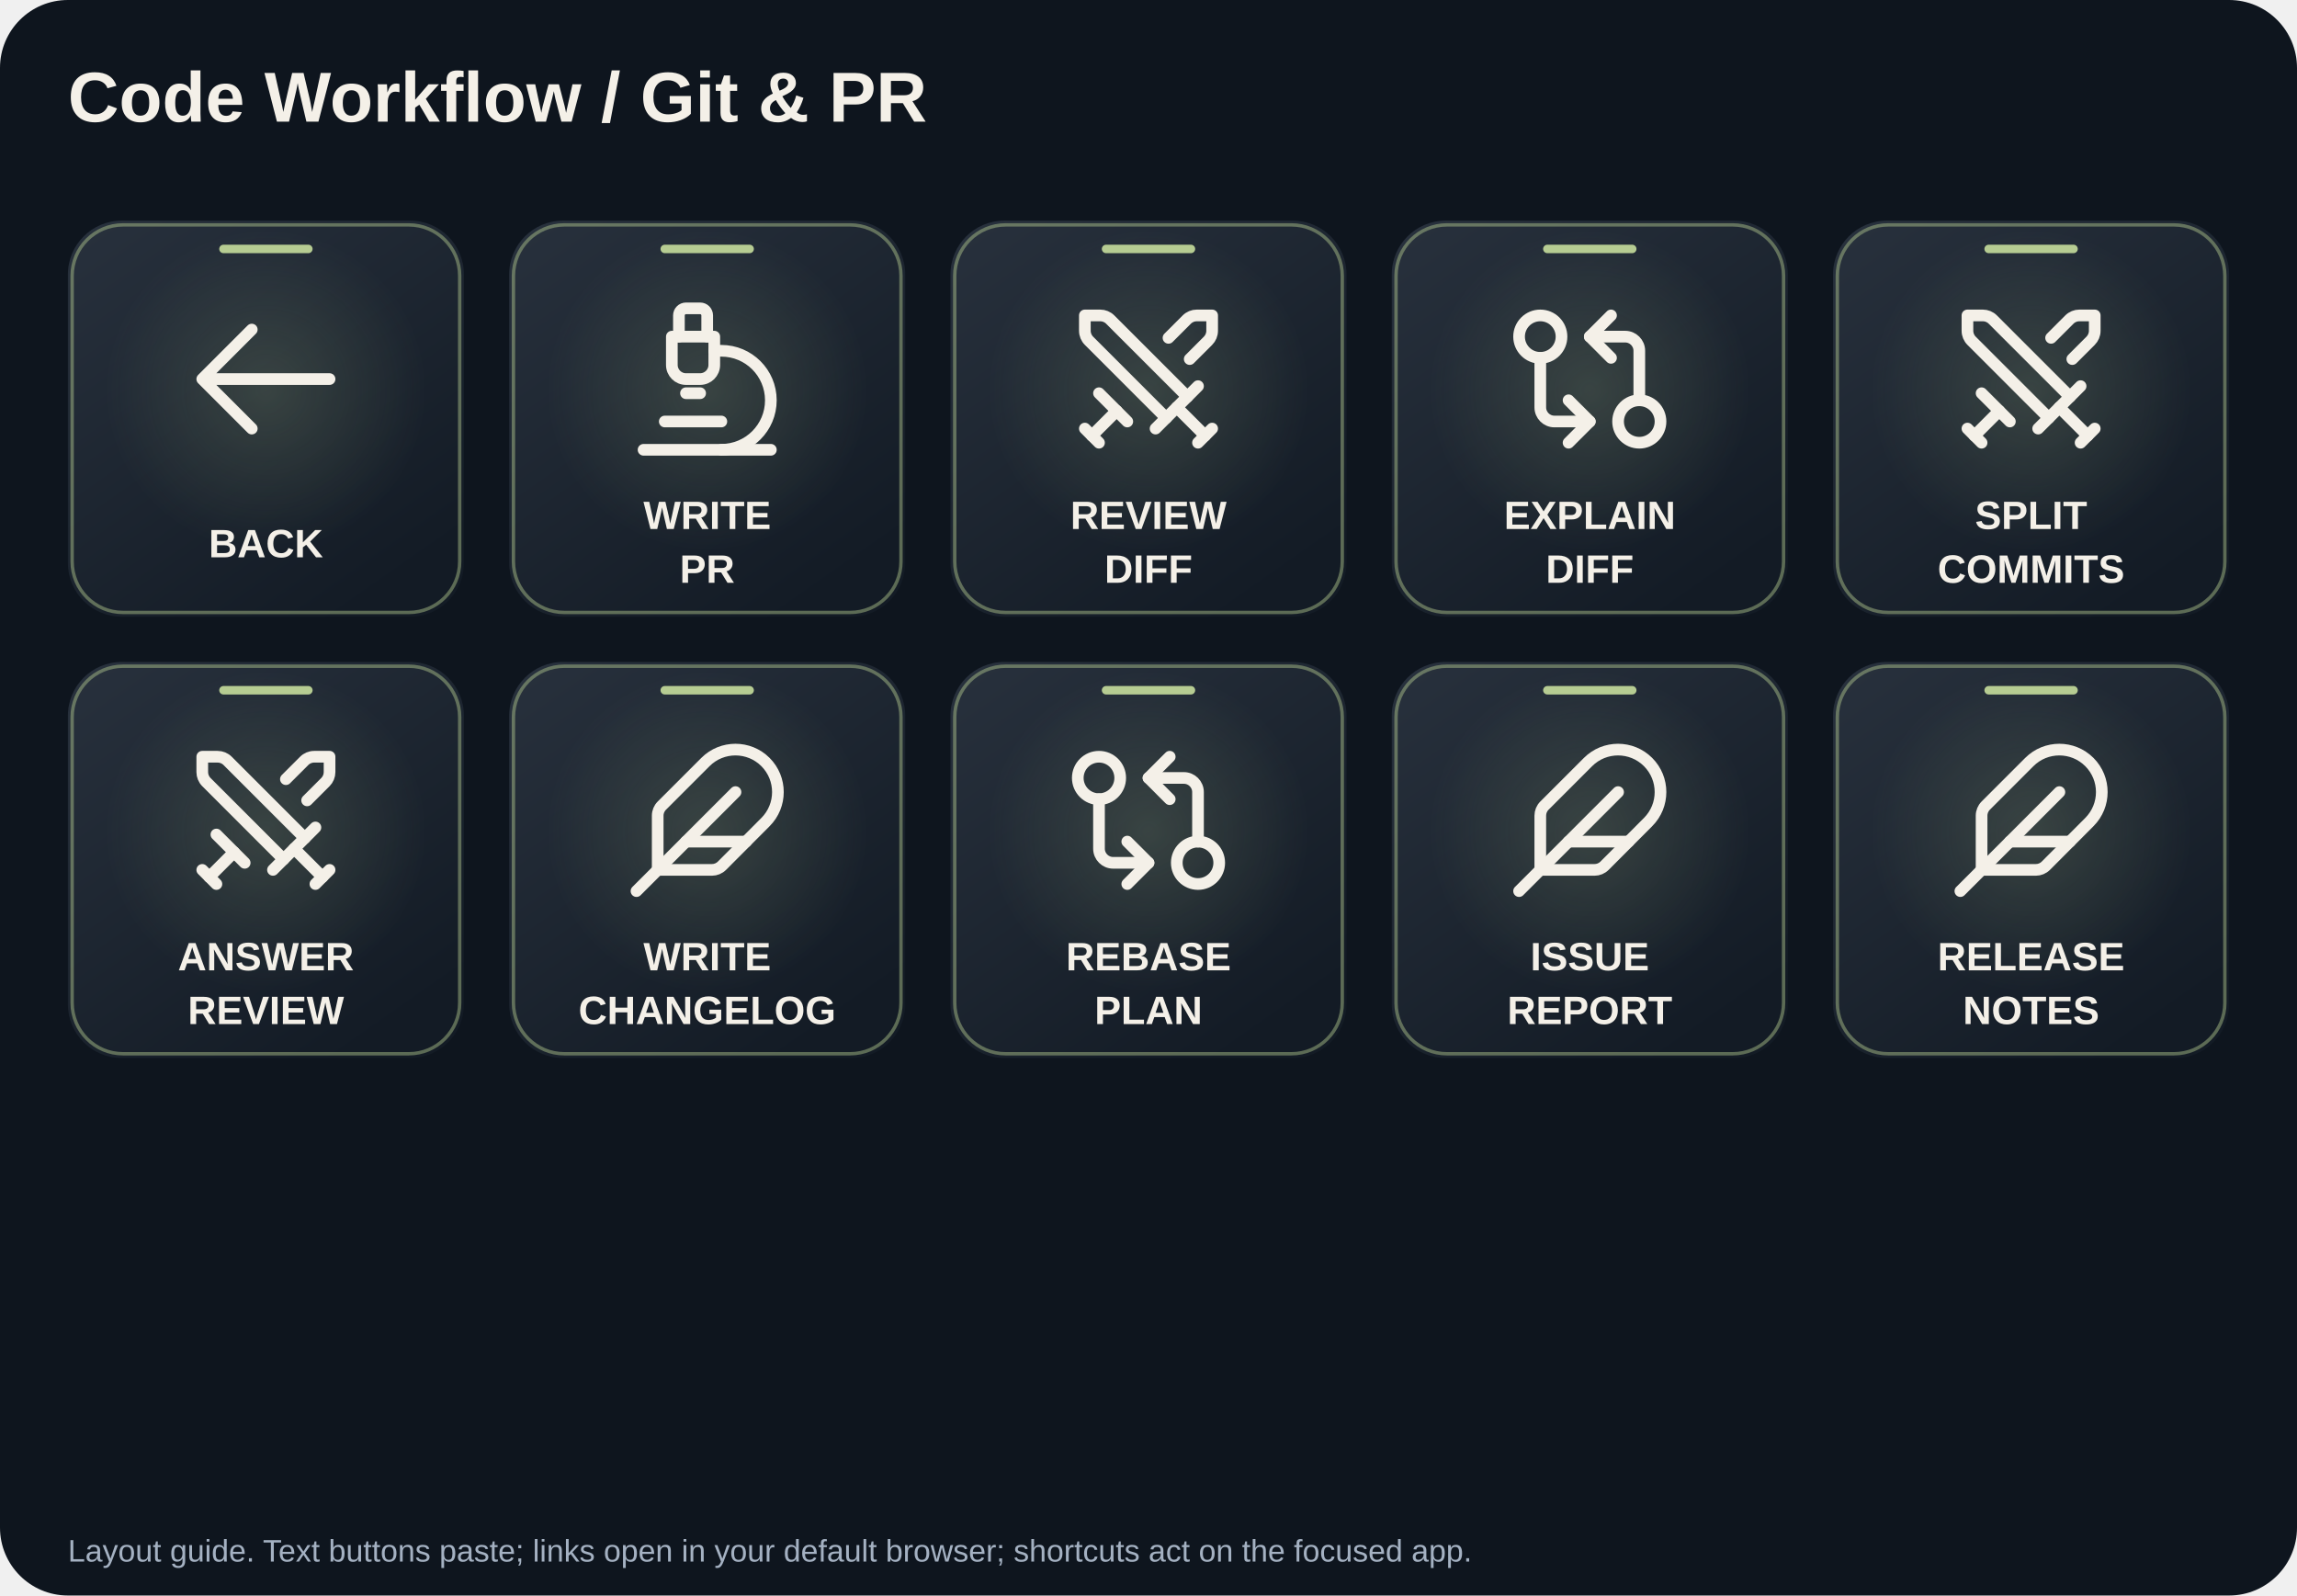
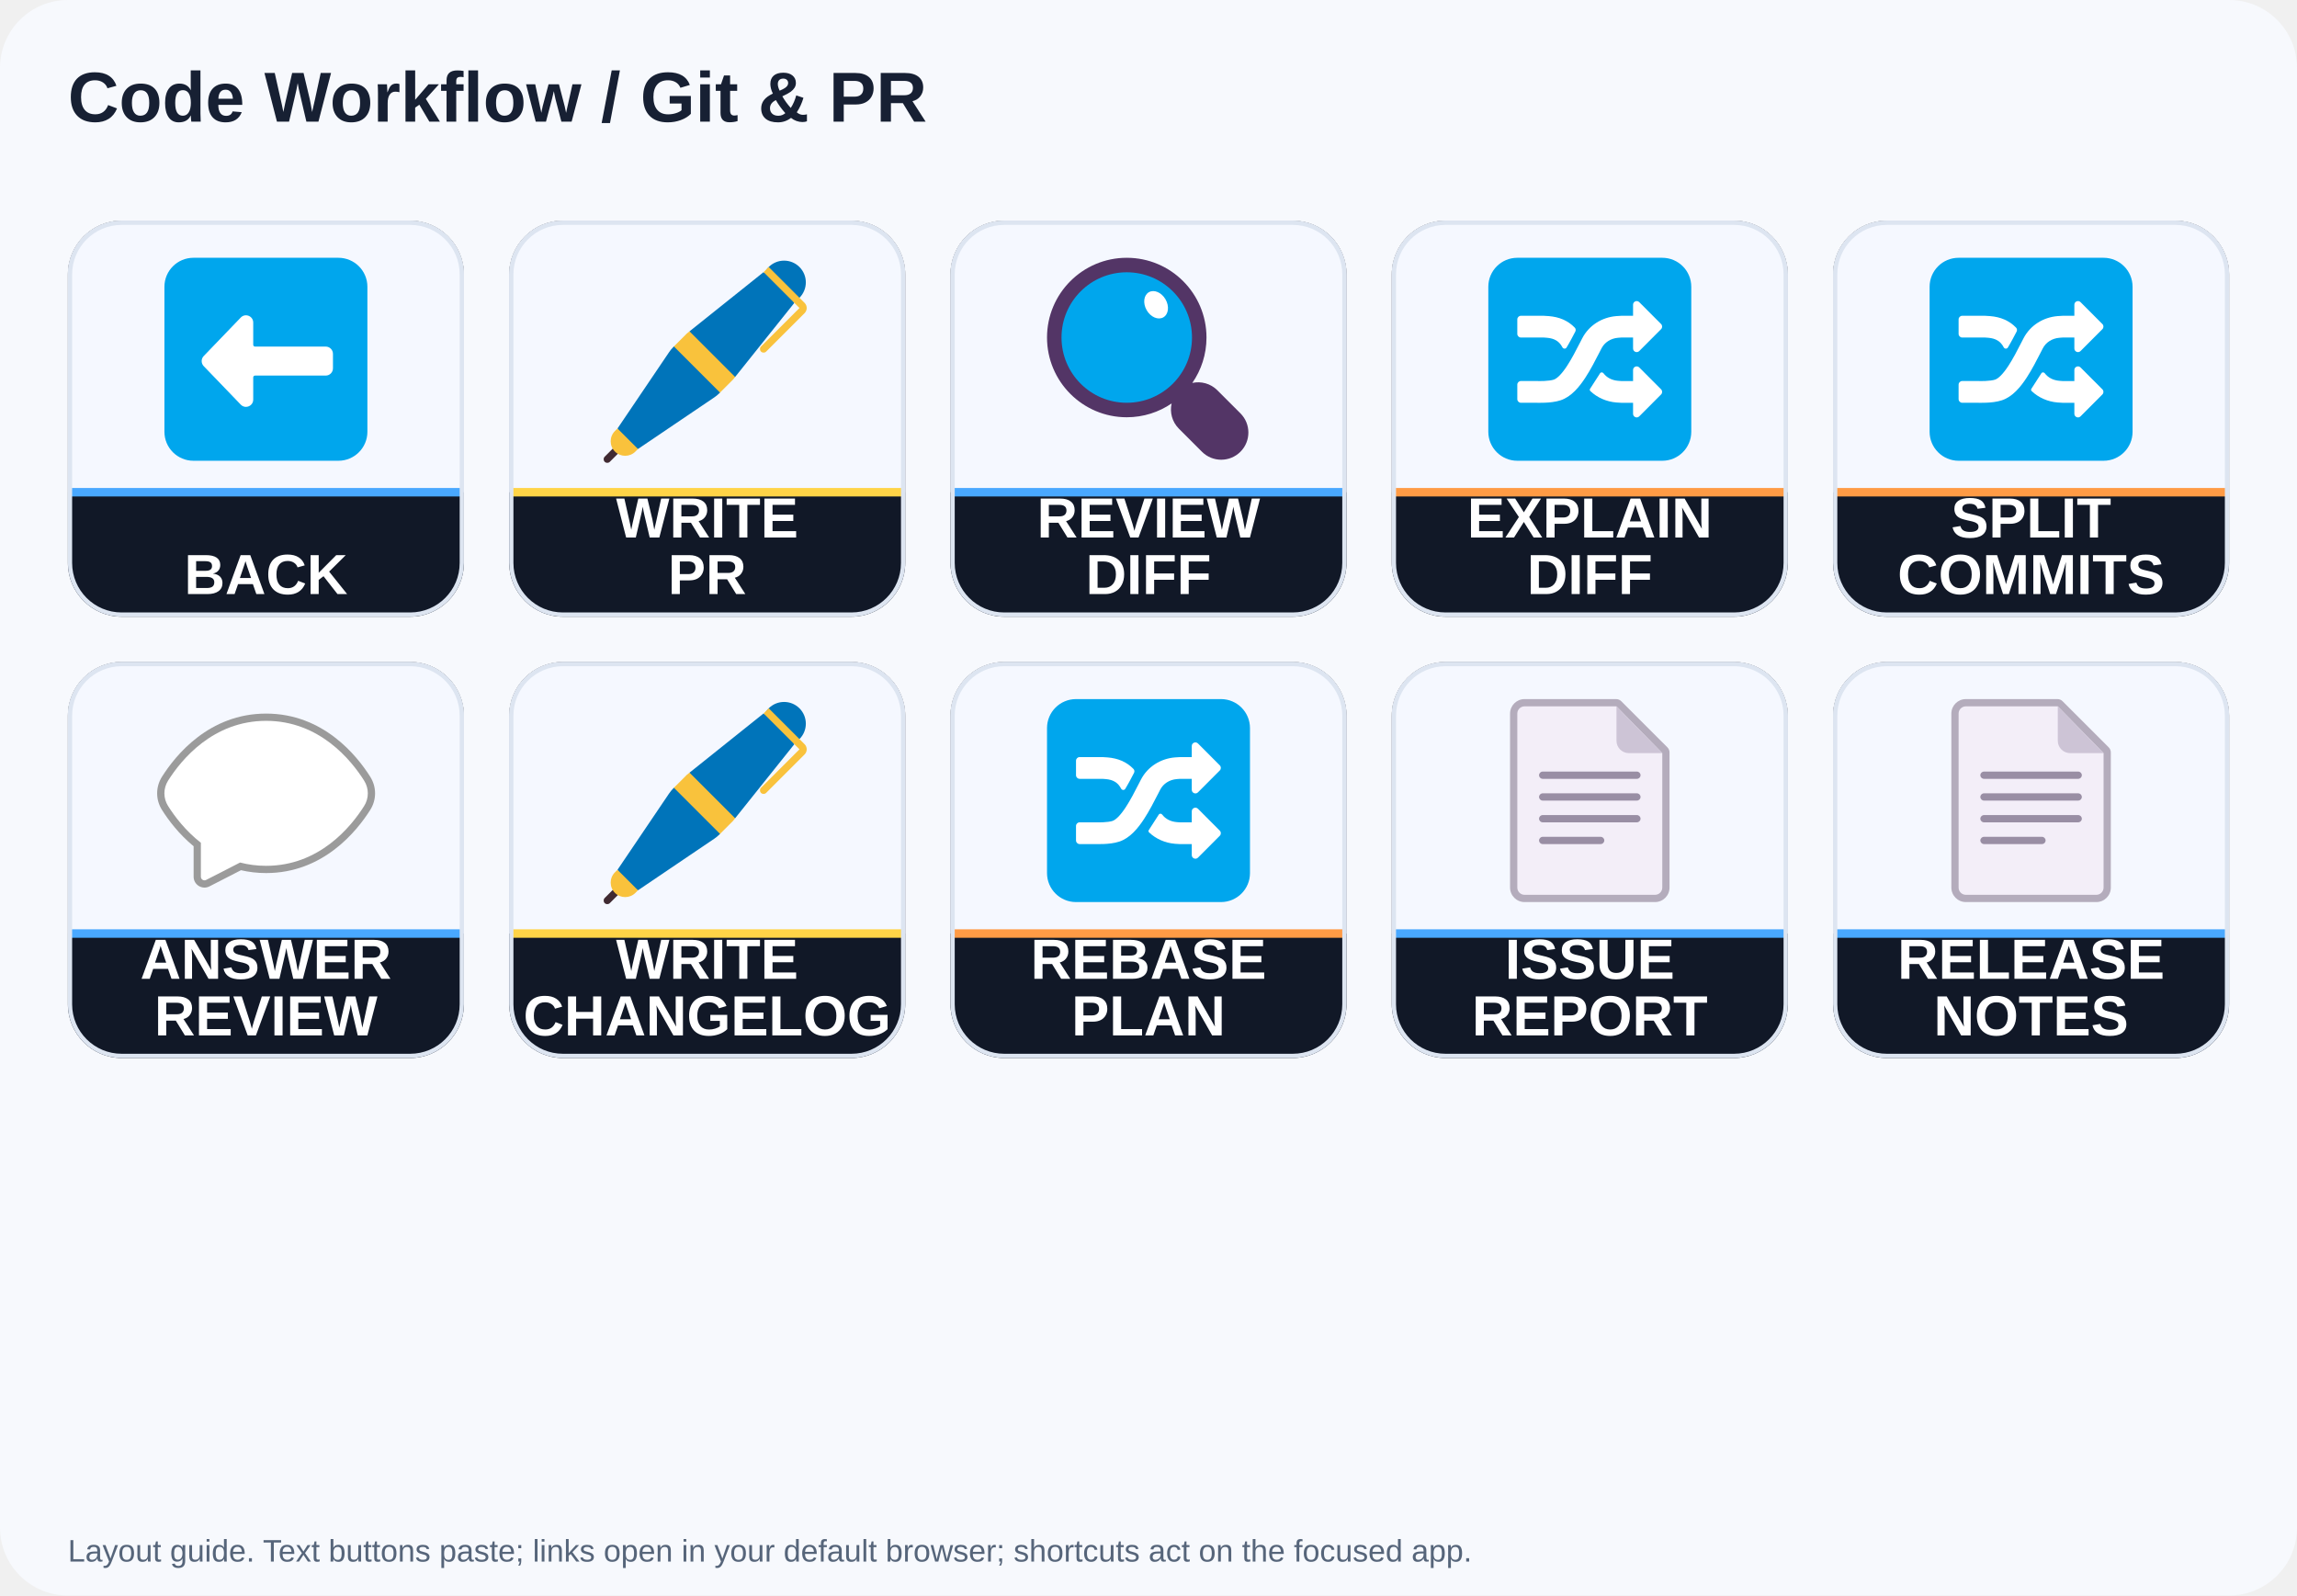
<svg xmlns="http://www.w3.org/2000/svg" width="812" height="564" viewBox="0 0 812 564">
-   <rect width="812" height="564" rx="24" fill="#0E151E" />
-   <text x="24" y="43" fill="#F4F0E8" font-family="Arial,sans-serif" font-size="25" font-weight="700">Code Workflow / Git &amp; PR</text>
+   <rect width="812" height="564" rx="24" fill="#F7F9FD" />
+   <text x="24" y="43" fill="#172033" font-family="Arial,sans-serif" font-size="25" font-weight="700">Code Workflow / Git &amp; PR</text>
  <g transform="translate(22,76)">
    <svg width="144" height="144" viewBox="0 0 144 144">
-       <defs>
-         <linearGradient id="bg51300ee603" x2=".7" y2="1">
-           <stop stop-color="#28313D" />
-           <stop offset="1" stop-color="#131B25" />
-         </linearGradient>
-         <radialGradient id="light51300ee603">
-           <stop stop-color="#B6CC92" stop-opacity=".18" />
-           <stop offset="1" stop-color="#B6CC92" stop-opacity="0" />
-         </radialGradient>
-       </defs>
-       <rect x="2" y="2" width="140" height="140" rx="19" fill="url(#bg51300ee603)" />
-       <g fill="none" stroke="#B6CC92" stroke-opacity=".45" stroke-width="1.2">
-         <rect x="3.5" y="3.5" width="137" height="137" rx="18" />
+       <rect x="2" y="2" width="140" height="140" rx="19" fill="#111827" />
+       <path d="M21 2h102a19 19 0 0 1 19 19v77H2V21A19 19 0 0 1 21 2Z" fill="#F5F8FF" />
+       <path d="M3 98h138" stroke="#49A8FF" stroke-width="3" />
+       <rect x="2.75" y="2.75" width="138.5" height="138.5" rx="18.25" fill="none" stroke="#DDE5F1" stroke-width="1.5" />
+       <g transform="translate(31 10) scale(2.5625)">
+         <path d="M2 6C2 3.791 3.791 2 6 2H26C28.209 2 30 3.791 30 6V26C30 28.209 28.209 30 26 30H6C3.791 30 2 28.209 2 26V6Z" fill="#00A6ED" />
+         <path d="M7.417 15.557C7.045 15.944 7.045 16.556 7.417 16.944L12.53 22.256C13.154 22.905 14.25 22.463 14.25 21.563V18.5C14.25 18.362 14.362 18.25 14.5 18.25L24.25 18.25C24.802 18.25 25.25 17.802 25.25 17.25V15.25C25.25 14.698 24.802 14.25 24.25 14.25L14.5 14.25C14.362 14.25 14.25 14.138 14.25 14L14.25 10.937C14.25 10.037 13.154 9.595 12.53 10.244L7.417 15.557Z" fill="white" />
      </g>
-       <circle cx="72" cy="62" r="57" fill="url(#light51300ee603)" />
-       <path d="M57 12h30" stroke="#B6CC92" stroke-width="3" stroke-linecap="round" />
-       <g fill="#B6CC92" opacity=".85" />
-       <svg x="42.0" y="28" width="60" height="60" viewBox="0 0 24 24" fill="none" stroke="#F4F0E8" stroke-width="1.65" stroke-linecap="round" stroke-linejoin="round">
-         <path d="m10 5-7 7 7 7M3 12h18" />
-       </svg>
-       <text x="72" y="121" text-anchor="middle" fill="#F4F0E8" font-family="Arial,sans-serif" font-size="14" font-weight="700">BACK</text>
+       <text x="72" y="134" text-anchor="middle" fill="#FFFFFF" font-family="Arial,sans-serif" font-size="20" font-weight="700">BACK</text>
    </svg>
  </g>
  <g transform="translate(178,76)">
    <svg width="144" height="144" viewBox="0 0 144 144">
-       <defs>
-         <linearGradient id="bg5f577310ee" x2=".7" y2="1">
-           <stop stop-color="#28313D" />
-           <stop offset="1" stop-color="#131B25" />
-         </linearGradient>
-         <radialGradient id="light5f577310ee">
-           <stop stop-color="#B6CC92" stop-opacity=".18" />
-           <stop offset="1" stop-color="#B6CC92" stop-opacity="0" />
-         </radialGradient>
-       </defs>
-       <rect x="2" y="2" width="140" height="140" rx="19" fill="url(#bg5f577310ee)" />
-       <g fill="none" stroke="#B6CC92" stroke-opacity=".45" stroke-width="1.2">
-         <rect x="3.5" y="3.5" width="137" height="137" rx="18" />
+       <rect x="2" y="2" width="140" height="140" rx="19" fill="#111827" />
+       <path d="M21 2h102a19 19 0 0 1 19 19v77H2V21A19 19 0 0 1 21 2Z" fill="#F5F8FF" />
+       <path d="M3 98h138" stroke="#FFD447" stroke-width="3" />
+       <rect x="2.75" y="2.75" width="138.5" height="138.5" rx="18.25" fill="none" stroke="#DDE5F1" stroke-width="1.5" />
+       <g transform="translate(31 10) scale(2.5625)">
+         <path d="M3.274 28.023C3.469 27.827 3.786 27.827 3.981 28.023C4.176 28.218 4.176 28.535 3.981 28.73L2.567 30.144C2.372 30.339 2.055 30.339 1.86 30.144C1.664 29.949 1.664 29.632 1.86 29.437L3.274 28.023Z" fill="#402A32" />
+         <path d="M27.9 8.101C28.199 7.958 28.48 7.763 28.728 7.515C29.899 6.343 29.899 4.444 28.728 3.272C27.556 2.101 25.657 2.101 24.485 3.272C24.237 3.52 24.042 3.801 23.899 4.1L23.778 3.979L13.569 12.14C13.569 13.318 12.587 14.261 11.41 14.226L11.345 14.291C11.12 14.516 10.917 14.762 10.739 15.026L3.626 25.546L4.57 27.502L6.454 28.375L16.974 21.261C17.238 21.083 17.484 20.88 17.709 20.655L17.779 20.585L17.788 20.288C17.822 19.199 18.761 18.36 19.847 18.447L28.021 8.222L27.9 8.101Z" fill="#0074BA" />
+         <path d="M29.435 8.222L24.485 3.272L23.778 3.979L28.728 8.929L23.425 14.232C23.229 14.428 23.229 14.744 23.425 14.939C23.62 15.135 23.936 15.135 24.132 14.939L29.435 9.636C29.826 9.245 29.826 8.612 29.435 8.222Z" fill="#F9C23C" />
+         <path d="M11.404 14.232L13.203 12.434L13.561 12.147L19.853 18.439L19.567 18.797L17.768 20.596L11.404 14.232Z" fill="#F9C23C" />
+         <path d="M6.452 28.376L3.624 25.548L3.27 25.901C2.489 26.682 2.489 27.949 3.27 28.73C4.051 29.511 5.318 29.511 6.099 28.73L6.452 28.376Z" fill="#F9C23C" />
      </g>
-       <circle cx="72" cy="62" r="57" fill="url(#light5f577310ee)" />
-       <path d="M57 12h30" stroke="#B6CC92" stroke-width="3" stroke-linecap="round" />
-       <g fill="#B6CC92" opacity=".85" />
-       <svg x="42.0" y="28" width="60" height="60" viewBox="0 0 24 24" fill="none" stroke="#F4F0E8" stroke-width="1.65" stroke-linecap="round" stroke-linejoin="round">
-         <path d="M6 18h8" />
-         <path d="M3 22h18" />
-         <path d="M14 22a7 7 0 1 0 0-14h-1" />
-         <path d="M9 14h2" />
-         <path d="M9 12a2 2 0 0 1-2-2V6h6v4a2 2 0 0 1-2 2Z" />
-         <path d="M12 6V3a1 1 0 0 0-1-1H9a1 1 0 0 0-1 1v3" />
-       </svg>
-       <text x="72" y="111" text-anchor="middle" fill="#F4F0E8" font-family="Arial,sans-serif" font-size="14" font-weight="700">WRITE</text>
-       <text x="72" y="130" text-anchor="middle" fill="#F4F0E8" font-family="Arial,sans-serif" font-size="14" font-weight="700">PR</text>
+       <text x="72" y="114" text-anchor="middle" fill="#FFFFFF" font-family="Arial,sans-serif" font-size="20" font-weight="700">WRITE</text>
+       <text x="72" y="134" text-anchor="middle" fill="#FFFFFF" font-family="Arial,sans-serif" font-size="20" font-weight="700">PR</text>
    </svg>
  </g>
  <g transform="translate(334,76)">
    <svg width="144" height="144" viewBox="0 0 144 144">
-       <defs>
-         <linearGradient id="bg9f957f9898" x2=".7" y2="1">
-           <stop stop-color="#28313D" />
-           <stop offset="1" stop-color="#131B25" />
-         </linearGradient>
-         <radialGradient id="light9f957f9898">
-           <stop stop-color="#B6CC92" stop-opacity=".18" />
-           <stop offset="1" stop-color="#B6CC92" stop-opacity="0" />
-         </radialGradient>
-       </defs>
-       <rect x="2" y="2" width="140" height="140" rx="19" fill="url(#bg9f957f9898)" />
-       <g fill="none" stroke="#B6CC92" stroke-opacity=".45" stroke-width="1.2">
-         <rect x="3.5" y="3.5" width="137" height="137" rx="18" />
+       <rect x="2" y="2" width="140" height="140" rx="19" fill="#111827" />
+       <path d="M21 2h102a19 19 0 0 1 19 19v77H2V21A19 19 0 0 1 21 2Z" fill="#F5F8FF" />
+       <path d="M3 98h138" stroke="#49A8FF" stroke-width="3" />
+       <rect x="2.75" y="2.75" width="138.5" height="138.5" rx="18.25" fill="none" stroke="#DDE5F1" stroke-width="1.5" />
+       <g transform="translate(31 10) scale(2.5625)">
+         <path d="M3 13C3 18.523 7.477 23 13 23C18.523 23 23 18.523 23 13C23 7.477 18.523 3 13 3C7.477 3 3 7.477 3 13Z" fill="#00A6ED" />
+         <path d="M18.348 7.732C18.9 8.689 18.767 9.8 18.049 10.214C17.332 10.628 16.302 10.189 15.75 9.232C15.198 8.275 15.332 7.164 16.049 6.75C16.767 6.336 17.796 6.775 18.348 7.732Z" fill="white" />
+         <path d="M2 13C2 19.075 6.925 24 13 24C15.295 24 17.426 23.297 19.189 22.095C18.915 23.309 19.25 24.633 20.195 25.578L23.377 28.76C24.841 30.224 27.216 30.224 28.68 28.76C30.145 27.295 30.145 24.921 28.68 23.457L25.498 20.275C24.561 19.337 23.25 19 22.044 19.263C23.277 17.485 24 15.327 24 13C24 6.925 19.075 2 13 2C6.925 2 2 6.925 2 13ZM22 13C22 17.971 17.971 22 13 22C8.029 22 4 17.971 4 13C4 8.029 8.029 4 13 4C17.971 4 22 8.029 22 13Z" fill="#533566" />
      </g>
-       <circle cx="72" cy="62" r="57" fill="url(#light9f957f9898)" />
-       <path d="M57 12h30" stroke="#B6CC92" stroke-width="3" stroke-linecap="round" />
-       <g fill="#B6CC92" opacity=".85" />
-       <svg x="42.0" y="28" width="60" height="60" viewBox="0 0 24 24" fill="none" stroke="#F4F0E8" stroke-width="1.65" stroke-linecap="round" stroke-linejoin="round">
-         <path d="m13 19 6-6" />
-         <path d="M14.5 17.5 3.586 6.586A2 2 0 013 5.172V3h2.172a2 2 0 011.414.586L17.5 14.5" />
-         <path d="m14.828 6.172 2.586-2.586A2 2 0 0118.828 3H21v2.172a2 2 0 01-.586 1.414l-2.586 2.586" />
-         <path d="m16 16 4 4" />
-         <path d="m19 21 2-2" />
-         <path d="m5 14 4 4" />
-         <path d="m5 21-2-2" />
-         <path d="M7.5 16.5 4 20" />
-       </svg>
-       <text x="72" y="111" text-anchor="middle" fill="#F4F0E8" font-family="Arial,sans-serif" font-size="14" font-weight="700">REVIEW</text>
-       <text x="72" y="130" text-anchor="middle" fill="#F4F0E8" font-family="Arial,sans-serif" font-size="14" font-weight="700">DIFF</text>
+       <text x="72" y="114" text-anchor="middle" fill="#FFFFFF" font-family="Arial,sans-serif" font-size="20" font-weight="700">REVIEW</text>
+       <text x="72" y="134" text-anchor="middle" fill="#FFFFFF" font-family="Arial,sans-serif" font-size="20" font-weight="700">DIFF</text>
    </svg>
  </g>
  <g transform="translate(490,76)">
    <svg width="144" height="144" viewBox="0 0 144 144">
-       <defs>
-         <linearGradient id="bgef258a1e03" x2=".7" y2="1">
-           <stop stop-color="#28313D" />
-           <stop offset="1" stop-color="#131B25" />
-         </linearGradient>
-         <radialGradient id="lightef258a1e03">
-           <stop stop-color="#B6CC92" stop-opacity=".18" />
-           <stop offset="1" stop-color="#B6CC92" stop-opacity="0" />
-         </radialGradient>
-       </defs>
-       <rect x="2" y="2" width="140" height="140" rx="19" fill="url(#bgef258a1e03)" />
-       <g fill="none" stroke="#B6CC92" stroke-opacity=".45" stroke-width="1.2">
-         <rect x="3.5" y="3.5" width="137" height="137" rx="18" />
+       <rect x="2" y="2" width="140" height="140" rx="19" fill="#111827" />
+       <path d="M21 2h102a19 19 0 0 1 19 19v77H2V21A19 19 0 0 1 21 2Z" fill="#F5F8FF" />
+       <path d="M3 98h138" stroke="#FF9B45" stroke-width="3" />
+       <rect x="2.75" y="2.75" width="138.5" height="138.5" rx="18.25" fill="none" stroke="#DDE5F1" stroke-width="1.5" />
+       <g transform="translate(31 10) scale(2.5625)">
+         <path d="M2 6C2 3.791 3.791 2 6 2H26C28.209 2 30 3.791 30 6V26C30 28.209 28.209 30 26 30H6C3.791 30 2 28.209 2 26V6Z" fill="#00A6ED" />
+         <path d="M25.835 11.845C26.03 11.65 26.03 11.334 25.835 11.139L22.823 8.12C22.508 7.804 21.969 8.027 21.969 8.473V10H20.368C20.204 10 19.903 10.024 19.643 10.046C17.693 10.211 15.889 11.299 14.951 13.117C14.86 13.294 14.769 13.472 14.677 13.65L14.677 13.651C14.097 14.781 13.51 15.926 12.871 16.903C12.087 18.103 11.458 18.669 11.03 18.81C10.726 18.91 10.239 18.971 9.706 18.994C9.315 19.011 9.007 19.006 8.794 19.002C8.724 19.001 8.664 19 8.615 19H6.5C6.224 19 6 19.224 6 19.5V21.5C6 21.776 6.224 22 6.5 22H8.615L8.617 22L8.625 22L8.653 22L8.744 22.002C8.816 22.003 8.911 22.005 9.021 22.006C9.24 22.007 9.523 22.005 9.837 21.991C10.43 21.966 11.258 21.894 11.97 21.659C13.465 21.166 14.579 19.773 15.382 18.545C16.116 17.424 16.784 16.119 17.356 15.001C17.446 14.827 17.533 14.657 17.617 14.492C18.042 13.669 18.884 13.121 19.896 13.035C20.037 13.024 20.157 13.014 20.249 13.008C20.295 13.004 20.33 13.002 20.355 13.001L20.377 13H21.969V14.512C21.969 14.957 22.508 15.18 22.823 14.865L25.835 11.845Z" fill="white" />
+         <path d="M19.643 21.96C19.903 21.982 20.204 22.006 20.368 22.006H21.969V23.52C21.969 23.965 22.508 24.188 22.823 23.873L25.835 20.853C26.03 20.658 26.03 20.342 25.835 20.147L22.823 17.127C22.508 16.812 21.969 17.035 21.969 17.48V19.006H20.377L20.355 19.005C20.33 19.004 20.295 19.002 20.249 18.998C20.157 18.992 20.037 18.983 19.896 18.971C19.044 18.899 18.34 18.534 17.886 17.928C17.77 17.775 17.526 17.764 17.422 17.926L16.037 20.075C15.974 20.173 15.987 20.302 16.072 20.383C17.039 21.301 18.307 21.847 19.643 21.96Z" fill="white" />
+         <path d="M9.632 10C9.796 10 10.097 10.024 10.357 10.046C11.769 10.165 12.963 10.641 13.928 11.636C14.069 11.781 14.094 12 14.002 12.18C13.745 12.679 13.212 13.699 12.796 14.377C12.658 14.603 12.34 14.579 12.219 14.344C11.794 13.52 11.116 13.121 10.104 13.035C9.963 13.024 9.843 13.014 9.751 13.008C9.705 13.004 9.67 13.002 9.645 13.001L9.623 13H6.5C6.224 13 6 12.776 6 12.5V10.5C6 10.224 6.224 10 6.5 10H9.632Z" fill="white" />
      </g>
-       <circle cx="72" cy="62" r="57" fill="url(#lightef258a1e03)" />
-       <path d="M57 12h30" stroke="#B6CC92" stroke-width="3" stroke-linecap="round" />
-       <g fill="#B6CC92" opacity=".85" />
-       <svg x="42.0" y="28" width="60" height="60" viewBox="0 0 24 24" fill="none" stroke="#F4F0E8" stroke-width="1.65" stroke-linecap="round" stroke-linejoin="round">
-         <circle cx="5" cy="6" r="3" />
-         <path d="M12 6h5a2 2 0 0 1 2 2v7" />
-         <path d="m15 9-3-3 3-3" />
-         <circle cx="19" cy="18" r="3" />
-         <path d="M12 18H7a2 2 0 0 1-2-2V9" />
-         <path d="m9 15 3 3-3 3" />
-       </svg>
-       <text x="72" y="111" text-anchor="middle" fill="#F4F0E8" font-family="Arial,sans-serif" font-size="14" font-weight="700">EXPLAIN</text>
-       <text x="72" y="130" text-anchor="middle" fill="#F4F0E8" font-family="Arial,sans-serif" font-size="14" font-weight="700">DIFF</text>
+       <text x="72" y="114" text-anchor="middle" fill="#FFFFFF" font-family="Arial,sans-serif" font-size="20" font-weight="700">EXPLAIN</text>
+       <text x="72" y="134" text-anchor="middle" fill="#FFFFFF" font-family="Arial,sans-serif" font-size="20" font-weight="700">DIFF</text>
    </svg>
  </g>
  <g transform="translate(646,76)">
    <svg width="144" height="144" viewBox="0 0 144 144">
-       <defs>
-         <linearGradient id="bg9f957f9898" x2=".7" y2="1">
-           <stop stop-color="#28313D" />
-           <stop offset="1" stop-color="#131B25" />
-         </linearGradient>
-         <radialGradient id="light9f957f9898">
-           <stop stop-color="#B6CC92" stop-opacity=".18" />
-           <stop offset="1" stop-color="#B6CC92" stop-opacity="0" />
-         </radialGradient>
-       </defs>
-       <rect x="2" y="2" width="140" height="140" rx="19" fill="url(#bg9f957f9898)" />
-       <g fill="none" stroke="#B6CC92" stroke-opacity=".45" stroke-width="1.2">
-         <rect x="3.5" y="3.5" width="137" height="137" rx="18" />
+       <rect x="2" y="2" width="140" height="140" rx="19" fill="#111827" />
+       <path d="M21 2h102a19 19 0 0 1 19 19v77H2V21A19 19 0 0 1 21 2Z" fill="#F5F8FF" />
+       <path d="M3 98h138" stroke="#FF9B45" stroke-width="3" />
+       <rect x="2.75" y="2.75" width="138.5" height="138.5" rx="18.25" fill="none" stroke="#DDE5F1" stroke-width="1.5" />
+       <g transform="translate(31 10) scale(2.5625)">
+         <path d="M2 6C2 3.791 3.791 2 6 2H26C28.209 2 30 3.791 30 6V26C30 28.209 28.209 30 26 30H6C3.791 30 2 28.209 2 26V6Z" fill="#00A6ED" />
+         <path d="M25.835 11.845C26.03 11.65 26.03 11.334 25.835 11.139L22.823 8.12C22.508 7.804 21.969 8.027 21.969 8.473V10H20.368C20.204 10 19.903 10.024 19.643 10.046C17.693 10.211 15.889 11.299 14.951 13.117C14.86 13.294 14.769 13.472 14.677 13.65L14.677 13.651C14.097 14.781 13.51 15.926 12.871 16.903C12.087 18.103 11.458 18.669 11.03 18.81C10.726 18.91 10.239 18.971 9.706 18.994C9.315 19.011 9.007 19.006 8.794 19.002C8.724 19.001 8.664 19 8.615 19H6.5C6.224 19 6 19.224 6 19.5V21.5C6 21.776 6.224 22 6.5 22H8.615L8.617 22L8.625 22L8.653 22L8.744 22.002C8.816 22.003 8.911 22.005 9.021 22.006C9.24 22.007 9.523 22.005 9.837 21.991C10.43 21.966 11.258 21.894 11.97 21.659C13.465 21.166 14.579 19.773 15.382 18.545C16.116 17.424 16.784 16.119 17.356 15.001C17.446 14.827 17.533 14.657 17.617 14.492C18.042 13.669 18.884 13.121 19.896 13.035C20.037 13.024 20.157 13.014 20.249 13.008C20.295 13.004 20.33 13.002 20.355 13.001L20.377 13H21.969V14.512C21.969 14.957 22.508 15.18 22.823 14.865L25.835 11.845Z" fill="white" />
+         <path d="M19.643 21.96C19.903 21.982 20.204 22.006 20.368 22.006H21.969V23.52C21.969 23.965 22.508 24.188 22.823 23.873L25.835 20.853C26.03 20.658 26.03 20.342 25.835 20.147L22.823 17.127C22.508 16.812 21.969 17.035 21.969 17.48V19.006H20.377L20.355 19.005C20.33 19.004 20.295 19.002 20.249 18.998C20.157 18.992 20.037 18.983 19.896 18.971C19.044 18.899 18.34 18.534 17.886 17.928C17.77 17.775 17.526 17.764 17.422 17.926L16.037 20.075C15.974 20.173 15.987 20.302 16.072 20.383C17.039 21.301 18.307 21.847 19.643 21.96Z" fill="white" />
+         <path d="M9.632 10C9.796 10 10.097 10.024 10.357 10.046C11.769 10.165 12.963 10.641 13.928 11.636C14.069 11.781 14.094 12 14.002 12.18C13.745 12.679 13.212 13.699 12.796 14.377C12.658 14.603 12.34 14.579 12.219 14.344C11.794 13.52 11.116 13.121 10.104 13.035C9.963 13.024 9.843 13.014 9.751 13.008C9.705 13.004 9.67 13.002 9.645 13.001L9.623 13H6.5C6.224 13 6 12.776 6 12.5V10.5C6 10.224 6.224 10 6.5 10H9.632Z" fill="white" />
      </g>
-       <circle cx="72" cy="62" r="57" fill="url(#light9f957f9898)" />
-       <path d="M57 12h30" stroke="#B6CC92" stroke-width="3" stroke-linecap="round" />
-       <g fill="#B6CC92" opacity=".85" />
-       <svg x="42.0" y="28" width="60" height="60" viewBox="0 0 24 24" fill="none" stroke="#F4F0E8" stroke-width="1.65" stroke-linecap="round" stroke-linejoin="round">
-         <path d="m13 19 6-6" />
-         <path d="M14.5 17.5 3.586 6.586A2 2 0 013 5.172V3h2.172a2 2 0 011.414.586L17.5 14.5" />
-         <path d="m14.828 6.172 2.586-2.586A2 2 0 0118.828 3H21v2.172a2 2 0 01-.586 1.414l-2.586 2.586" />
-         <path d="m16 16 4 4" />
-         <path d="m19 21 2-2" />
-         <path d="m5 14 4 4" />
-         <path d="m5 21-2-2" />
-         <path d="M7.5 16.5 4 20" />
-       </svg>
-       <text x="72" y="111" text-anchor="middle" fill="#F4F0E8" font-family="Arial,sans-serif" font-size="14" font-weight="700">SPLIT</text>
-       <text x="72" y="130" text-anchor="middle" fill="#F4F0E8" font-family="Arial,sans-serif" font-size="14" font-weight="700">COMMITS</text>
+       <text x="72" y="114" text-anchor="middle" fill="#FFFFFF" font-family="Arial,sans-serif" font-size="20" font-weight="700">SPLIT</text>
+       <text x="72" y="134" text-anchor="middle" fill="#FFFFFF" font-family="Arial,sans-serif" font-size="20" font-weight="700">COMMITS</text>
    </svg>
  </g>
  <g transform="translate(22,232)">
    <svg width="144" height="144" viewBox="0 0 144 144">
-       <defs>
-         <linearGradient id="bg9f957f9898" x2=".7" y2="1">
-           <stop stop-color="#28313D" />
-           <stop offset="1" stop-color="#131B25" />
-         </linearGradient>
-         <radialGradient id="light9f957f9898">
-           <stop stop-color="#B6CC92" stop-opacity=".18" />
-           <stop offset="1" stop-color="#B6CC92" stop-opacity="0" />
-         </radialGradient>
-       </defs>
-       <rect x="2" y="2" width="140" height="140" rx="19" fill="url(#bg9f957f9898)" />
-       <g fill="none" stroke="#B6CC92" stroke-opacity=".45" stroke-width="1.2">
-         <rect x="3.5" y="3.5" width="137" height="137" rx="18" />
+       <rect x="2" y="2" width="140" height="140" rx="19" fill="#111827" />
+       <path d="M21 2h102a19 19 0 0 1 19 19v77H2V21A19 19 0 0 1 21 2Z" fill="#F5F8FF" />
+       <path d="M3 98h138" stroke="#49A8FF" stroke-width="3" />
+       <rect x="2.75" y="2.75" width="138.5" height="138.5" rx="18.25" fill="none" stroke="#DDE5F1" stroke-width="1.5" />
+       <g transform="translate(31 10) scale(2.5625)">
+         <path d="M16.028 4C8.166 4 3.531 9.756 1.667 12.703C0.772 14.117 0.772 15.883 1.667 17.297C2.535 18.67 3.973 20.604 6.028 22.302V26.502C6.028 27.623 7.214 28.348 8.212 27.837L12.562 25.606C13.643 25.858 14.798 26 16.028 26C23.889 26 28.524 20.244 30.388 17.297C31.283 15.883 31.283 14.117 30.388 12.703C28.524 9.756 23.889 4 16.028 4Z" fill="#9B9B9B" />
+         <path d="M16.028 25C14.741 25 13.545 24.834 12.438 24.546L7.756 26.947C7.423 27.117 7.028 26.876 7.028 26.502V21.822C4.886 20.149 3.396 18.16 2.512 16.763C1.824 15.674 1.824 14.326 2.512 13.237C4.328 10.367 8.702 5 16.028 5C23.354 5 27.728 10.367 29.543 13.237C30.232 14.326 30.232 15.674 29.543 16.763C27.728 19.633 23.354 25 16.028 25Z" fill="white" />
      </g>
-       <circle cx="72" cy="62" r="57" fill="url(#light9f957f9898)" />
-       <path d="M57 12h30" stroke="#B6CC92" stroke-width="3" stroke-linecap="round" />
-       <g fill="#B6CC92" opacity=".85" />
-       <svg x="42.0" y="28" width="60" height="60" viewBox="0 0 24 24" fill="none" stroke="#F4F0E8" stroke-width="1.65" stroke-linecap="round" stroke-linejoin="round">
-         <path d="m13 19 6-6" />
-         <path d="M14.5 17.5 3.586 6.586A2 2 0 013 5.172V3h2.172a2 2 0 011.414.586L17.5 14.5" />
-         <path d="m14.828 6.172 2.586-2.586A2 2 0 0118.828 3H21v2.172a2 2 0 01-.586 1.414l-2.586 2.586" />
-         <path d="m16 16 4 4" />
-         <path d="m19 21 2-2" />
-         <path d="m5 14 4 4" />
-         <path d="m5 21-2-2" />
-         <path d="M7.5 16.5 4 20" />
-       </svg>
-       <text x="72" y="111" text-anchor="middle" fill="#F4F0E8" font-family="Arial,sans-serif" font-size="14" font-weight="700">ANSWER</text>
-       <text x="72" y="130" text-anchor="middle" fill="#F4F0E8" font-family="Arial,sans-serif" font-size="14" font-weight="700">REVIEW</text>
+       <text x="72" y="114" text-anchor="middle" fill="#FFFFFF" font-family="Arial,sans-serif" font-size="20" font-weight="700">ANSWER</text>
+       <text x="72" y="134" text-anchor="middle" fill="#FFFFFF" font-family="Arial,sans-serif" font-size="20" font-weight="700">REVIEW</text>
    </svg>
  </g>
  <g transform="translate(178,232)">
    <svg width="144" height="144" viewBox="0 0 144 144">
-       <defs>
-         <linearGradient id="bg78fa724d4c" x2=".7" y2="1">
-           <stop stop-color="#28313D" />
-           <stop offset="1" stop-color="#131B25" />
-         </linearGradient>
-         <radialGradient id="light78fa724d4c">
-           <stop stop-color="#B6CC92" stop-opacity=".18" />
-           <stop offset="1" stop-color="#B6CC92" stop-opacity="0" />
-         </radialGradient>
-       </defs>
-       <rect x="2" y="2" width="140" height="140" rx="19" fill="url(#bg78fa724d4c)" />
-       <g fill="none" stroke="#B6CC92" stroke-opacity=".45" stroke-width="1.2">
-         <rect x="3.5" y="3.5" width="137" height="137" rx="18" />
+       <rect x="2" y="2" width="140" height="140" rx="19" fill="#111827" />
+       <path d="M21 2h102a19 19 0 0 1 19 19v77H2V21A19 19 0 0 1 21 2Z" fill="#F5F8FF" />
+       <path d="M3 98h138" stroke="#FFD447" stroke-width="3" />
+       <rect x="2.75" y="2.75" width="138.5" height="138.5" rx="18.25" fill="none" stroke="#DDE5F1" stroke-width="1.5" />
+       <g transform="translate(31 10) scale(2.5625)">
+         <path d="M3.274 28.023C3.469 27.827 3.786 27.827 3.981 28.023C4.176 28.218 4.176 28.535 3.981 28.73L2.567 30.144C2.372 30.339 2.055 30.339 1.86 30.144C1.664 29.949 1.664 29.632 1.86 29.437L3.274 28.023Z" fill="#402A32" />
+         <path d="M27.9 8.101C28.199 7.958 28.48 7.763 28.728 7.515C29.899 6.343 29.899 4.444 28.728 3.272C27.556 2.101 25.657 2.101 24.485 3.272C24.237 3.52 24.042 3.801 23.899 4.1L23.778 3.979L13.569 12.14C13.569 13.318 12.587 14.261 11.41 14.226L11.345 14.291C11.12 14.516 10.917 14.762 10.739 15.026L3.626 25.546L4.57 27.502L6.454 28.375L16.974 21.261C17.238 21.083 17.484 20.88 17.709 20.655L17.779 20.585L17.788 20.288C17.822 19.199 18.761 18.36 19.847 18.447L28.021 8.222L27.9 8.101Z" fill="#0074BA" />
+         <path d="M29.435 8.222L24.485 3.272L23.778 3.979L28.728 8.929L23.425 14.232C23.229 14.428 23.229 14.744 23.425 14.939C23.62 15.135 23.936 15.135 24.132 14.939L29.435 9.636C29.826 9.245 29.826 8.612 29.435 8.222Z" fill="#F9C23C" />
+         <path d="M11.404 14.232L13.203 12.434L13.561 12.147L19.853 18.439L19.567 18.797L17.768 20.596L11.404 14.232Z" fill="#F9C23C" />
+         <path d="M6.452 28.376L3.624 25.548L3.27 25.901C2.489 26.682 2.489 27.949 3.27 28.73C4.051 29.511 5.318 29.511 6.099 28.73L6.452 28.376Z" fill="#F9C23C" />
      </g>
-       <circle cx="72" cy="62" r="57" fill="url(#light78fa724d4c)" />
-       <path d="M57 12h30" stroke="#B6CC92" stroke-width="3" stroke-linecap="round" />
-       <g fill="#B6CC92" opacity=".85" />
-       <svg x="42.0" y="28" width="60" height="60" viewBox="0 0 24 24" fill="none" stroke="#F4F0E8" stroke-width="1.65" stroke-linecap="round" stroke-linejoin="round">
-         <path d="M14.086 18.412A2 2 0 0112.67 19H5v-7.672a2 2 0 01.586-1.414L11.75 3.75a6 6 0 118.49 8.49z" />
-         <path d="M16 8 2 22" />
-         <path d="M17.488 15H9" />
-       </svg>
-       <text x="72" y="111" text-anchor="middle" fill="#F4F0E8" font-family="Arial,sans-serif" font-size="14" font-weight="700">WRITE</text>
-       <text x="72" y="130" text-anchor="middle" fill="#F4F0E8" font-family="Arial,sans-serif" font-size="14" font-weight="700">CHANGELOG</text>
+       <text x="72" y="114" text-anchor="middle" fill="#FFFFFF" font-family="Arial,sans-serif" font-size="20" font-weight="700">WRITE</text>
+       <text x="72" y="134" text-anchor="middle" fill="#FFFFFF" font-family="Arial,sans-serif" font-size="20" font-weight="700">CHANGELOG</text>
    </svg>
  </g>
  <g transform="translate(334,232)">
    <svg width="144" height="144" viewBox="0 0 144 144">
-       <defs>
-         <linearGradient id="bgef258a1e03" x2=".7" y2="1">
-           <stop stop-color="#28313D" />
-           <stop offset="1" stop-color="#131B25" />
-         </linearGradient>
-         <radialGradient id="lightef258a1e03">
-           <stop stop-color="#B6CC92" stop-opacity=".18" />
-           <stop offset="1" stop-color="#B6CC92" stop-opacity="0" />
-         </radialGradient>
-       </defs>
-       <rect x="2" y="2" width="140" height="140" rx="19" fill="url(#bgef258a1e03)" />
-       <g fill="none" stroke="#B6CC92" stroke-opacity=".45" stroke-width="1.2">
-         <rect x="3.5" y="3.5" width="137" height="137" rx="18" />
+       <rect x="2" y="2" width="140" height="140" rx="19" fill="#111827" />
+       <path d="M21 2h102a19 19 0 0 1 19 19v77H2V21A19 19 0 0 1 21 2Z" fill="#F5F8FF" />
+       <path d="M3 98h138" stroke="#FF9B45" stroke-width="3" />
+       <rect x="2.75" y="2.75" width="138.5" height="138.5" rx="18.25" fill="none" stroke="#DDE5F1" stroke-width="1.5" />
+       <g transform="translate(31 10) scale(2.5625)">
+         <path d="M2 6C2 3.791 3.791 2 6 2H26C28.209 2 30 3.791 30 6V26C30 28.209 28.209 30 26 30H6C3.791 30 2 28.209 2 26V6Z" fill="#00A6ED" />
+         <path d="M25.835 11.845C26.03 11.65 26.03 11.334 25.835 11.139L22.823 8.12C22.508 7.804 21.969 8.027 21.969 8.473V10H20.368C20.204 10 19.903 10.024 19.643 10.046C17.693 10.211 15.889 11.299 14.951 13.117C14.86 13.294 14.769 13.472 14.677 13.65L14.677 13.651C14.097 14.781 13.51 15.926 12.871 16.903C12.087 18.103 11.458 18.669 11.03 18.81C10.726 18.91 10.239 18.971 9.706 18.994C9.315 19.011 9.007 19.006 8.794 19.002C8.724 19.001 8.664 19 8.615 19H6.5C6.224 19 6 19.224 6 19.5V21.5C6 21.776 6.224 22 6.5 22H8.615L8.617 22L8.625 22L8.653 22L8.744 22.002C8.816 22.003 8.911 22.005 9.021 22.006C9.24 22.007 9.523 22.005 9.837 21.991C10.43 21.966 11.258 21.894 11.97 21.659C13.465 21.166 14.579 19.773 15.382 18.545C16.116 17.424 16.784 16.119 17.356 15.001C17.446 14.827 17.533 14.657 17.617 14.492C18.042 13.669 18.884 13.121 19.896 13.035C20.037 13.024 20.157 13.014 20.249 13.008C20.295 13.004 20.33 13.002 20.355 13.001L20.377 13H21.969V14.512C21.969 14.957 22.508 15.18 22.823 14.865L25.835 11.845Z" fill="white" />
+         <path d="M19.643 21.96C19.903 21.982 20.204 22.006 20.368 22.006H21.969V23.52C21.969 23.965 22.508 24.188 22.823 23.873L25.835 20.853C26.03 20.658 26.03 20.342 25.835 20.147L22.823 17.127C22.508 16.812 21.969 17.035 21.969 17.48V19.006H20.377L20.355 19.005C20.33 19.004 20.295 19.002 20.249 18.998C20.157 18.992 20.037 18.983 19.896 18.971C19.044 18.899 18.34 18.534 17.886 17.928C17.77 17.775 17.526 17.764 17.422 17.926L16.037 20.075C15.974 20.173 15.987 20.302 16.072 20.383C17.039 21.301 18.307 21.847 19.643 21.96Z" fill="white" />
+         <path d="M9.632 10C9.796 10 10.097 10.024 10.357 10.046C11.769 10.165 12.963 10.641 13.928 11.636C14.069 11.781 14.094 12 14.002 12.18C13.745 12.679 13.212 13.699 12.796 14.377C12.658 14.603 12.34 14.579 12.219 14.344C11.794 13.52 11.116 13.121 10.104 13.035C9.963 13.024 9.843 13.014 9.751 13.008C9.705 13.004 9.67 13.002 9.645 13.001L9.623 13H6.5C6.224 13 6 12.776 6 12.5V10.5C6 10.224 6.224 10 6.5 10H9.632Z" fill="white" />
      </g>
-       <circle cx="72" cy="62" r="57" fill="url(#lightef258a1e03)" />
-       <path d="M57 12h30" stroke="#B6CC92" stroke-width="3" stroke-linecap="round" />
-       <g fill="#B6CC92" opacity=".85" />
-       <svg x="42.0" y="28" width="60" height="60" viewBox="0 0 24 24" fill="none" stroke="#F4F0E8" stroke-width="1.65" stroke-linecap="round" stroke-linejoin="round">
-         <circle cx="5" cy="6" r="3" />
-         <path d="M12 6h5a2 2 0 0 1 2 2v7" />
-         <path d="m15 9-3-3 3-3" />
-         <circle cx="19" cy="18" r="3" />
-         <path d="M12 18H7a2 2 0 0 1-2-2V9" />
-         <path d="m9 15 3 3-3 3" />
-       </svg>
-       <text x="72" y="111" text-anchor="middle" fill="#F4F0E8" font-family="Arial,sans-serif" font-size="14" font-weight="700">REBASE</text>
-       <text x="72" y="130" text-anchor="middle" fill="#F4F0E8" font-family="Arial,sans-serif" font-size="14" font-weight="700">PLAN</text>
+       <text x="72" y="114" text-anchor="middle" fill="#FFFFFF" font-family="Arial,sans-serif" font-size="20" font-weight="700">REBASE</text>
+       <text x="72" y="134" text-anchor="middle" fill="#FFFFFF" font-family="Arial,sans-serif" font-size="20" font-weight="700">PLAN</text>
    </svg>
  </g>
  <g transform="translate(490,232)">
    <svg width="144" height="144" viewBox="0 0 144 144">
-       <defs>
-         <linearGradient id="bg78fa724d4c" x2=".7" y2="1">
-           <stop stop-color="#28313D" />
-           <stop offset="1" stop-color="#131B25" />
-         </linearGradient>
-         <radialGradient id="light78fa724d4c">
-           <stop stop-color="#B6CC92" stop-opacity=".18" />
-           <stop offset="1" stop-color="#B6CC92" stop-opacity="0" />
-         </radialGradient>
-       </defs>
-       <rect x="2" y="2" width="140" height="140" rx="19" fill="url(#bg78fa724d4c)" />
-       <g fill="none" stroke="#B6CC92" stroke-opacity=".45" stroke-width="1.2">
-         <rect x="3.5" y="3.5" width="137" height="137" rx="18" />
+       <rect x="2" y="2" width="140" height="140" rx="19" fill="#111827" />
+       <path d="M21 2h102a19 19 0 0 1 19 19v77H2V21A19 19 0 0 1 21 2Z" fill="#F5F8FF" />
+       <path d="M3 98h138" stroke="#49A8FF" stroke-width="3" />
+       <rect x="2.75" y="2.75" width="138.5" height="138.5" rx="18.25" fill="none" stroke="#DDE5F1" stroke-width="1.5" />
+       <g transform="translate(31 10) scale(2.5625)">
+         <path d="M20.343 2.293C20.156 2.105 19.901 2 19.636 2H7C5.895 2 5 2.895 5 4V28C5 29.105 5.895 30 7 30H25C26.105 30 27 29.105 27 28V9.364C27 9.099 26.895 8.844 26.707 8.657L20.343 2.293Z" fill="#B4ACBC" />
+         <path d="M19.682 3L7 3C6.448 3 6 3.448 6 4V28C6 28.552 6.448 29 7 29L25 29C25.552 29 26 28.552 26 28V9.453L19.682 3Z" fill="#F3EEF8" />
+         <path d="M9.5 12H22.5C22.776 12 23 12.224 23 12.5C23 12.776 22.776 13 22.5 13H9.5C9.224 13 9 12.776 9 12.5C9 12.224 9.224 12 9.5 12ZM9.5 15C9.224 15 9 15.224 9 15.5C9 15.776 9.224 16 9.5 16H22.5C22.776 16 23 15.776 23 15.5C23 15.224 22.776 15 22.5 15H9.5ZM9 18.5C9 18.224 9.224 18 9.5 18H22.5C22.776 18 23 18.224 23 18.5C23 18.776 22.776 19 22.5 19H9.5C9.224 19 9 18.776 9 18.5ZM9.5 21C9.224 21 9 21.224 9 21.5C9 21.776 9.224 22 9.5 22H17.5C17.776 22 18 21.776 18 21.5C18 21.224 17.776 21 17.5 21H9.5Z" fill="#998EA4" />
+         <path d="M26 9.453H21.389C20.446 9.453 19.682 8.689 19.682 7.746V3L26 9.453Z" fill="#CDC4D6" />
      </g>
-       <circle cx="72" cy="62" r="57" fill="url(#light78fa724d4c)" />
-       <path d="M57 12h30" stroke="#B6CC92" stroke-width="3" stroke-linecap="round" />
-       <g fill="#B6CC92" opacity=".85" />
-       <svg x="42.0" y="28" width="60" height="60" viewBox="0 0 24 24" fill="none" stroke="#F4F0E8" stroke-width="1.65" stroke-linecap="round" stroke-linejoin="round">
-         <path d="M14.086 18.412A2 2 0 0112.67 19H5v-7.672a2 2 0 01.586-1.414L11.75 3.75a6 6 0 118.49 8.49z" />
-         <path d="M16 8 2 22" />
-         <path d="M17.488 15H9" />
-       </svg>
-       <text x="72" y="111" text-anchor="middle" fill="#F4F0E8" font-family="Arial,sans-serif" font-size="14" font-weight="700">ISSUE</text>
-       <text x="72" y="130" text-anchor="middle" fill="#F4F0E8" font-family="Arial,sans-serif" font-size="14" font-weight="700">REPORT</text>
+       <text x="72" y="114" text-anchor="middle" fill="#FFFFFF" font-family="Arial,sans-serif" font-size="20" font-weight="700">ISSUE</text>
+       <text x="72" y="134" text-anchor="middle" fill="#FFFFFF" font-family="Arial,sans-serif" font-size="20" font-weight="700">REPORT</text>
    </svg>
  </g>
  <g transform="translate(646,232)">
    <svg width="144" height="144" viewBox="0 0 144 144">
-       <defs>
-         <linearGradient id="bg78fa724d4c" x2=".7" y2="1">
-           <stop stop-color="#28313D" />
-           <stop offset="1" stop-color="#131B25" />
-         </linearGradient>
-         <radialGradient id="light78fa724d4c">
-           <stop stop-color="#B6CC92" stop-opacity=".18" />
-           <stop offset="1" stop-color="#B6CC92" stop-opacity="0" />
-         </radialGradient>
-       </defs>
-       <rect x="2" y="2" width="140" height="140" rx="19" fill="url(#bg78fa724d4c)" />
-       <g fill="none" stroke="#B6CC92" stroke-opacity=".45" stroke-width="1.2">
-         <rect x="3.5" y="3.5" width="137" height="137" rx="18" />
+       <rect x="2" y="2" width="140" height="140" rx="19" fill="#111827" />
+       <path d="M21 2h102a19 19 0 0 1 19 19v77H2V21A19 19 0 0 1 21 2Z" fill="#F5F8FF" />
+       <path d="M3 98h138" stroke="#49A8FF" stroke-width="3" />
+       <rect x="2.75" y="2.75" width="138.5" height="138.5" rx="18.25" fill="none" stroke="#DDE5F1" stroke-width="1.5" />
+       <g transform="translate(31 10) scale(2.5625)">
+         <path d="M20.343 2.293C20.156 2.105 19.901 2 19.636 2H7C5.895 2 5 2.895 5 4V28C5 29.105 5.895 30 7 30H25C26.105 30 27 29.105 27 28V9.364C27 9.099 26.895 8.844 26.707 8.657L20.343 2.293Z" fill="#B4ACBC" />
+         <path d="M19.682 3L7 3C6.448 3 6 3.448 6 4V28C6 28.552 6.448 29 7 29L25 29C25.552 29 26 28.552 26 28V9.453L19.682 3Z" fill="#F3EEF8" />
+         <path d="M9.5 12H22.5C22.776 12 23 12.224 23 12.5C23 12.776 22.776 13 22.5 13H9.5C9.224 13 9 12.776 9 12.5C9 12.224 9.224 12 9.5 12ZM9.5 15C9.224 15 9 15.224 9 15.5C9 15.776 9.224 16 9.5 16H22.5C22.776 16 23 15.776 23 15.5C23 15.224 22.776 15 22.5 15H9.5ZM9 18.5C9 18.224 9.224 18 9.5 18H22.5C22.776 18 23 18.224 23 18.5C23 18.776 22.776 19 22.5 19H9.5C9.224 19 9 18.776 9 18.5ZM9.5 21C9.224 21 9 21.224 9 21.5C9 21.776 9.224 22 9.5 22H17.5C17.776 22 18 21.776 18 21.5C18 21.224 17.776 21 17.5 21H9.5Z" fill="#998EA4" />
+         <path d="M26 9.453H21.389C20.446 9.453 19.682 8.689 19.682 7.746V3L26 9.453Z" fill="#CDC4D6" />
      </g>
-       <circle cx="72" cy="62" r="57" fill="url(#light78fa724d4c)" />
-       <path d="M57 12h30" stroke="#B6CC92" stroke-width="3" stroke-linecap="round" />
-       <g fill="#B6CC92" opacity=".85" />
-       <svg x="42.0" y="28" width="60" height="60" viewBox="0 0 24 24" fill="none" stroke="#F4F0E8" stroke-width="1.65" stroke-linecap="round" stroke-linejoin="round">
-         <path d="M14.086 18.412A2 2 0 0112.67 19H5v-7.672a2 2 0 01.586-1.414L11.75 3.75a6 6 0 118.49 8.49z" />
-         <path d="M16 8 2 22" />
-         <path d="M17.488 15H9" />
-       </svg>
-       <text x="72" y="111" text-anchor="middle" fill="#F4F0E8" font-family="Arial,sans-serif" font-size="14" font-weight="700">RELEASE</text>
-       <text x="72" y="130" text-anchor="middle" fill="#F4F0E8" font-family="Arial,sans-serif" font-size="14" font-weight="700">NOTES</text>
+       <text x="72" y="114" text-anchor="middle" fill="#FFFFFF" font-family="Arial,sans-serif" font-size="20" font-weight="700">RELEASE</text>
+       <text x="72" y="134" text-anchor="middle" fill="#FFFFFF" font-family="Arial,sans-serif" font-size="20" font-weight="700">NOTES</text>
    </svg>
  </g>
-   <text x="24" y="552" fill="#A4B1C2" font-family="Arial,sans-serif" font-size="11">Layout guide. Text buttons paste; links open in your default browser; shortcuts act on the focused app.</text>
+   <text x="24" y="552" fill="#56657A" font-family="Arial,sans-serif" font-size="11">Layout guide. Text buttons paste; links open in your default browser; shortcuts act on the focused app.</text>
</svg>
